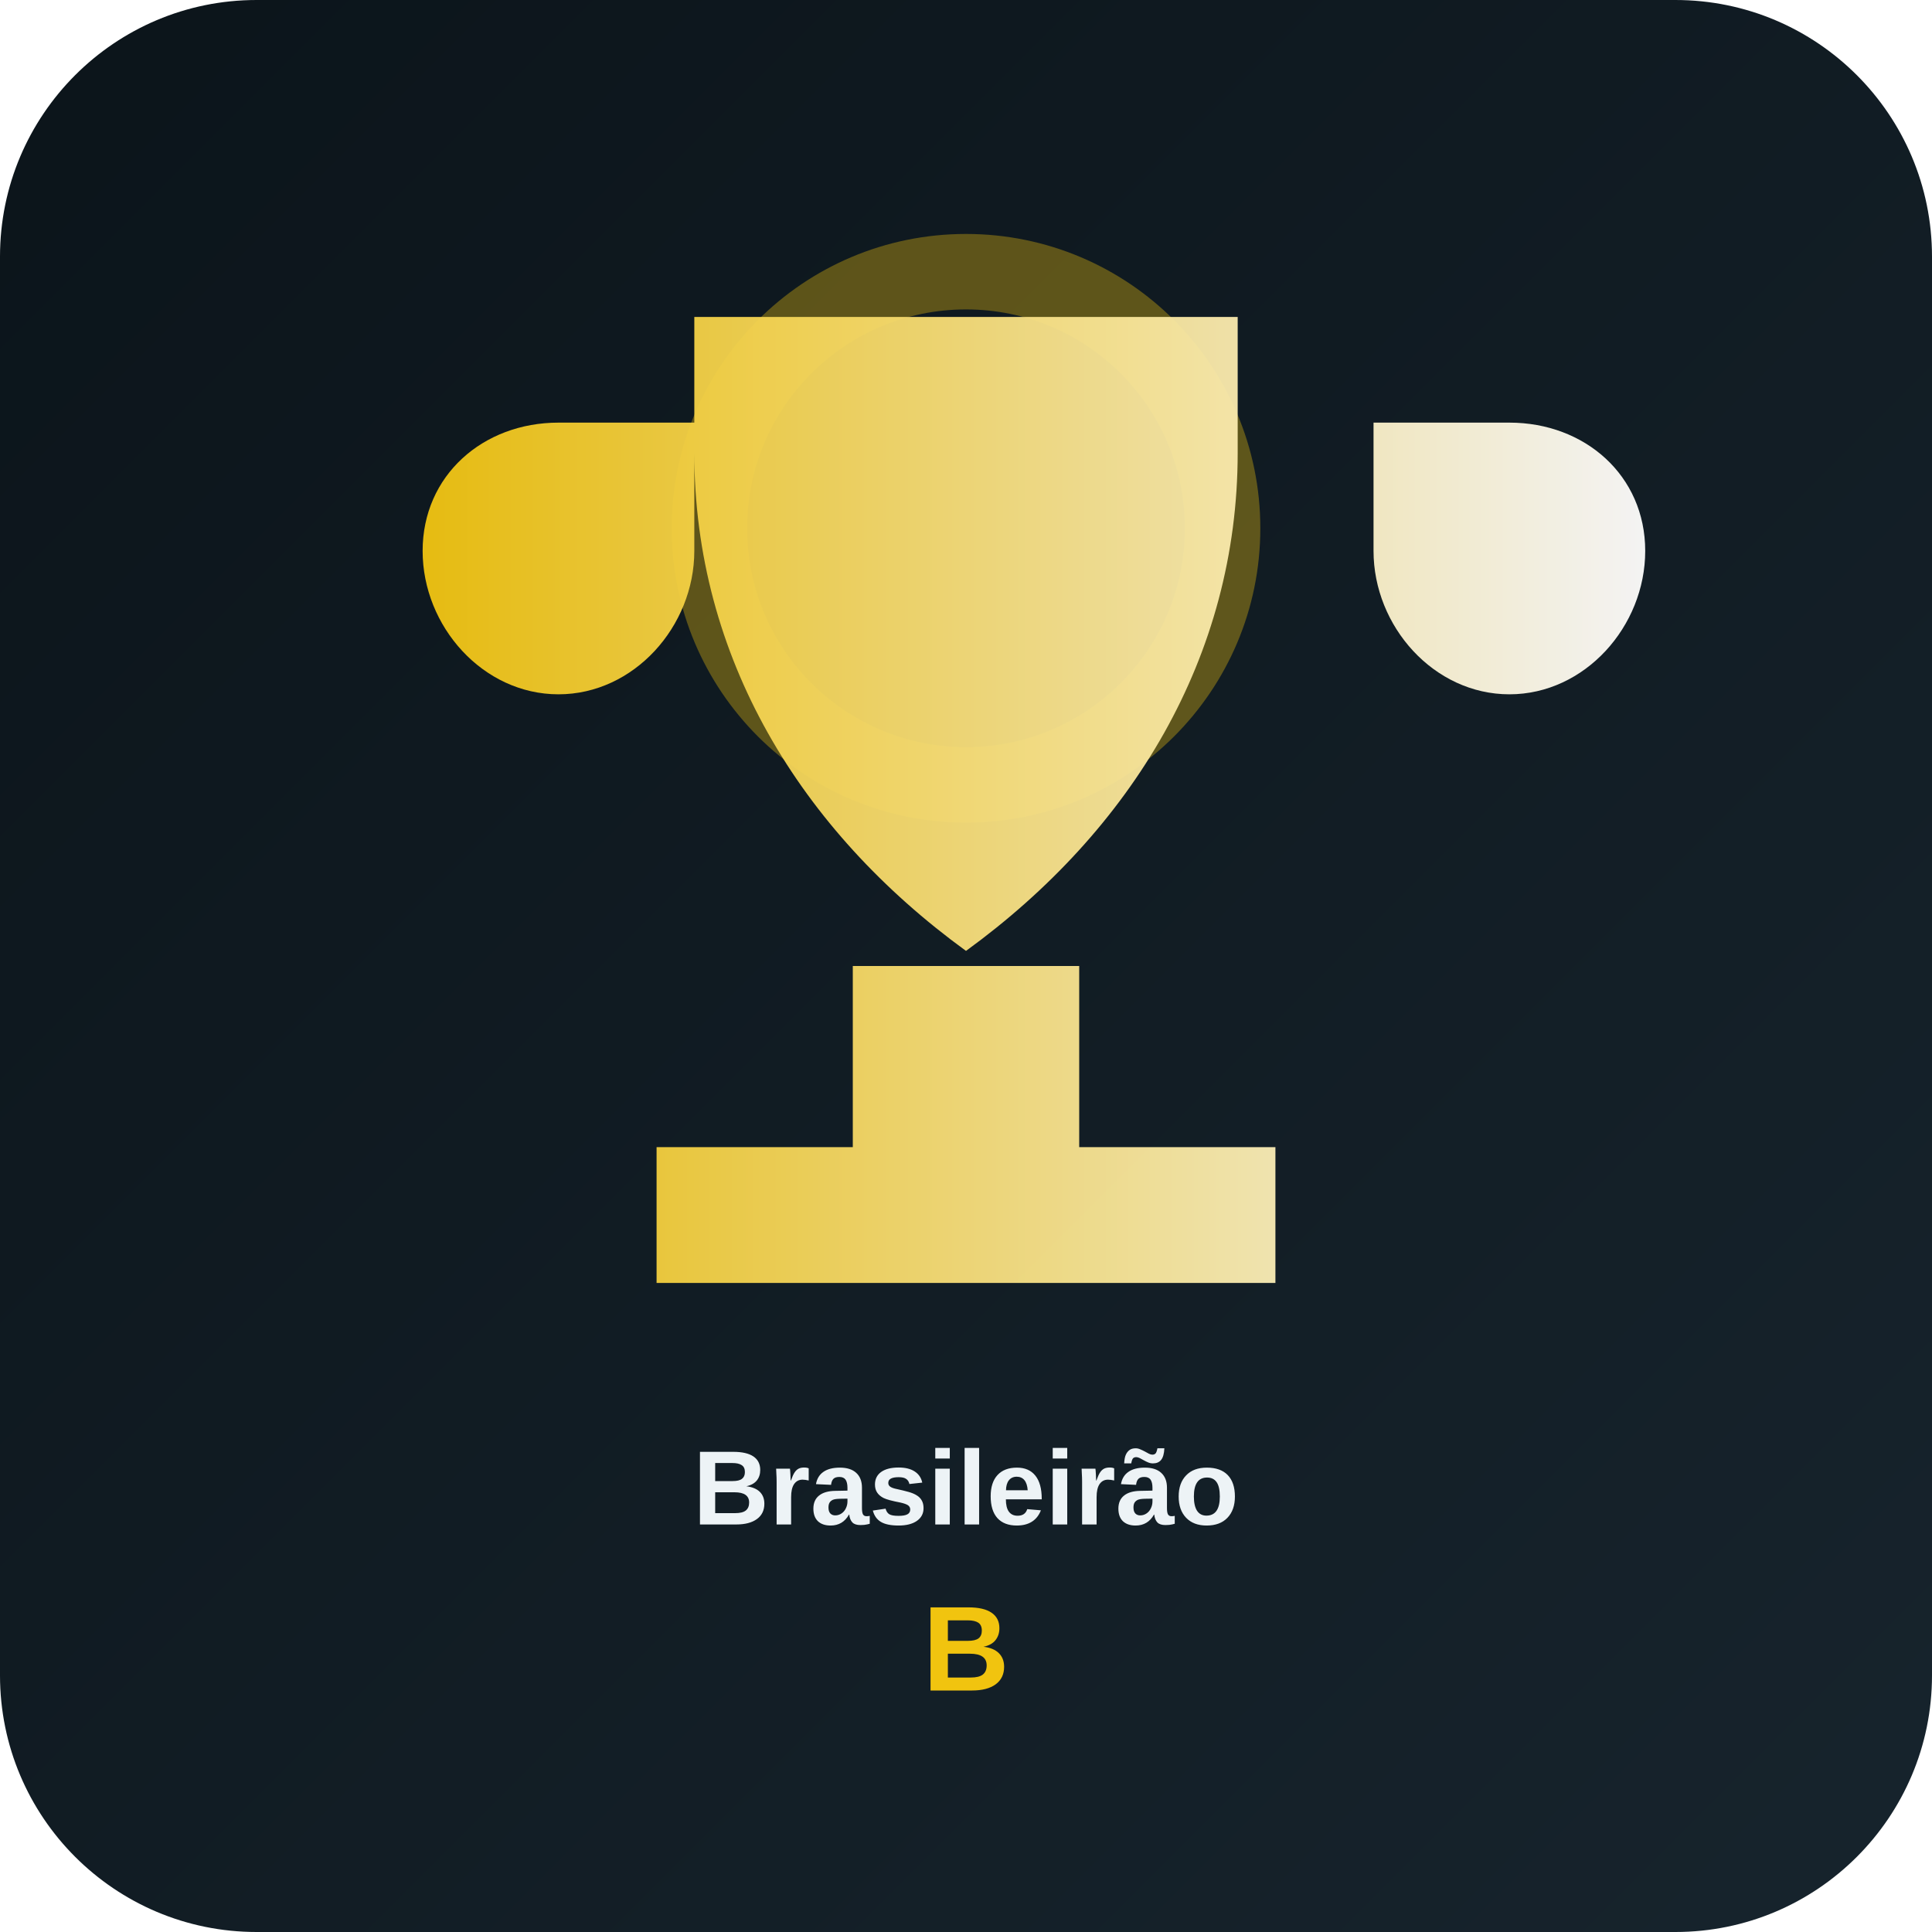
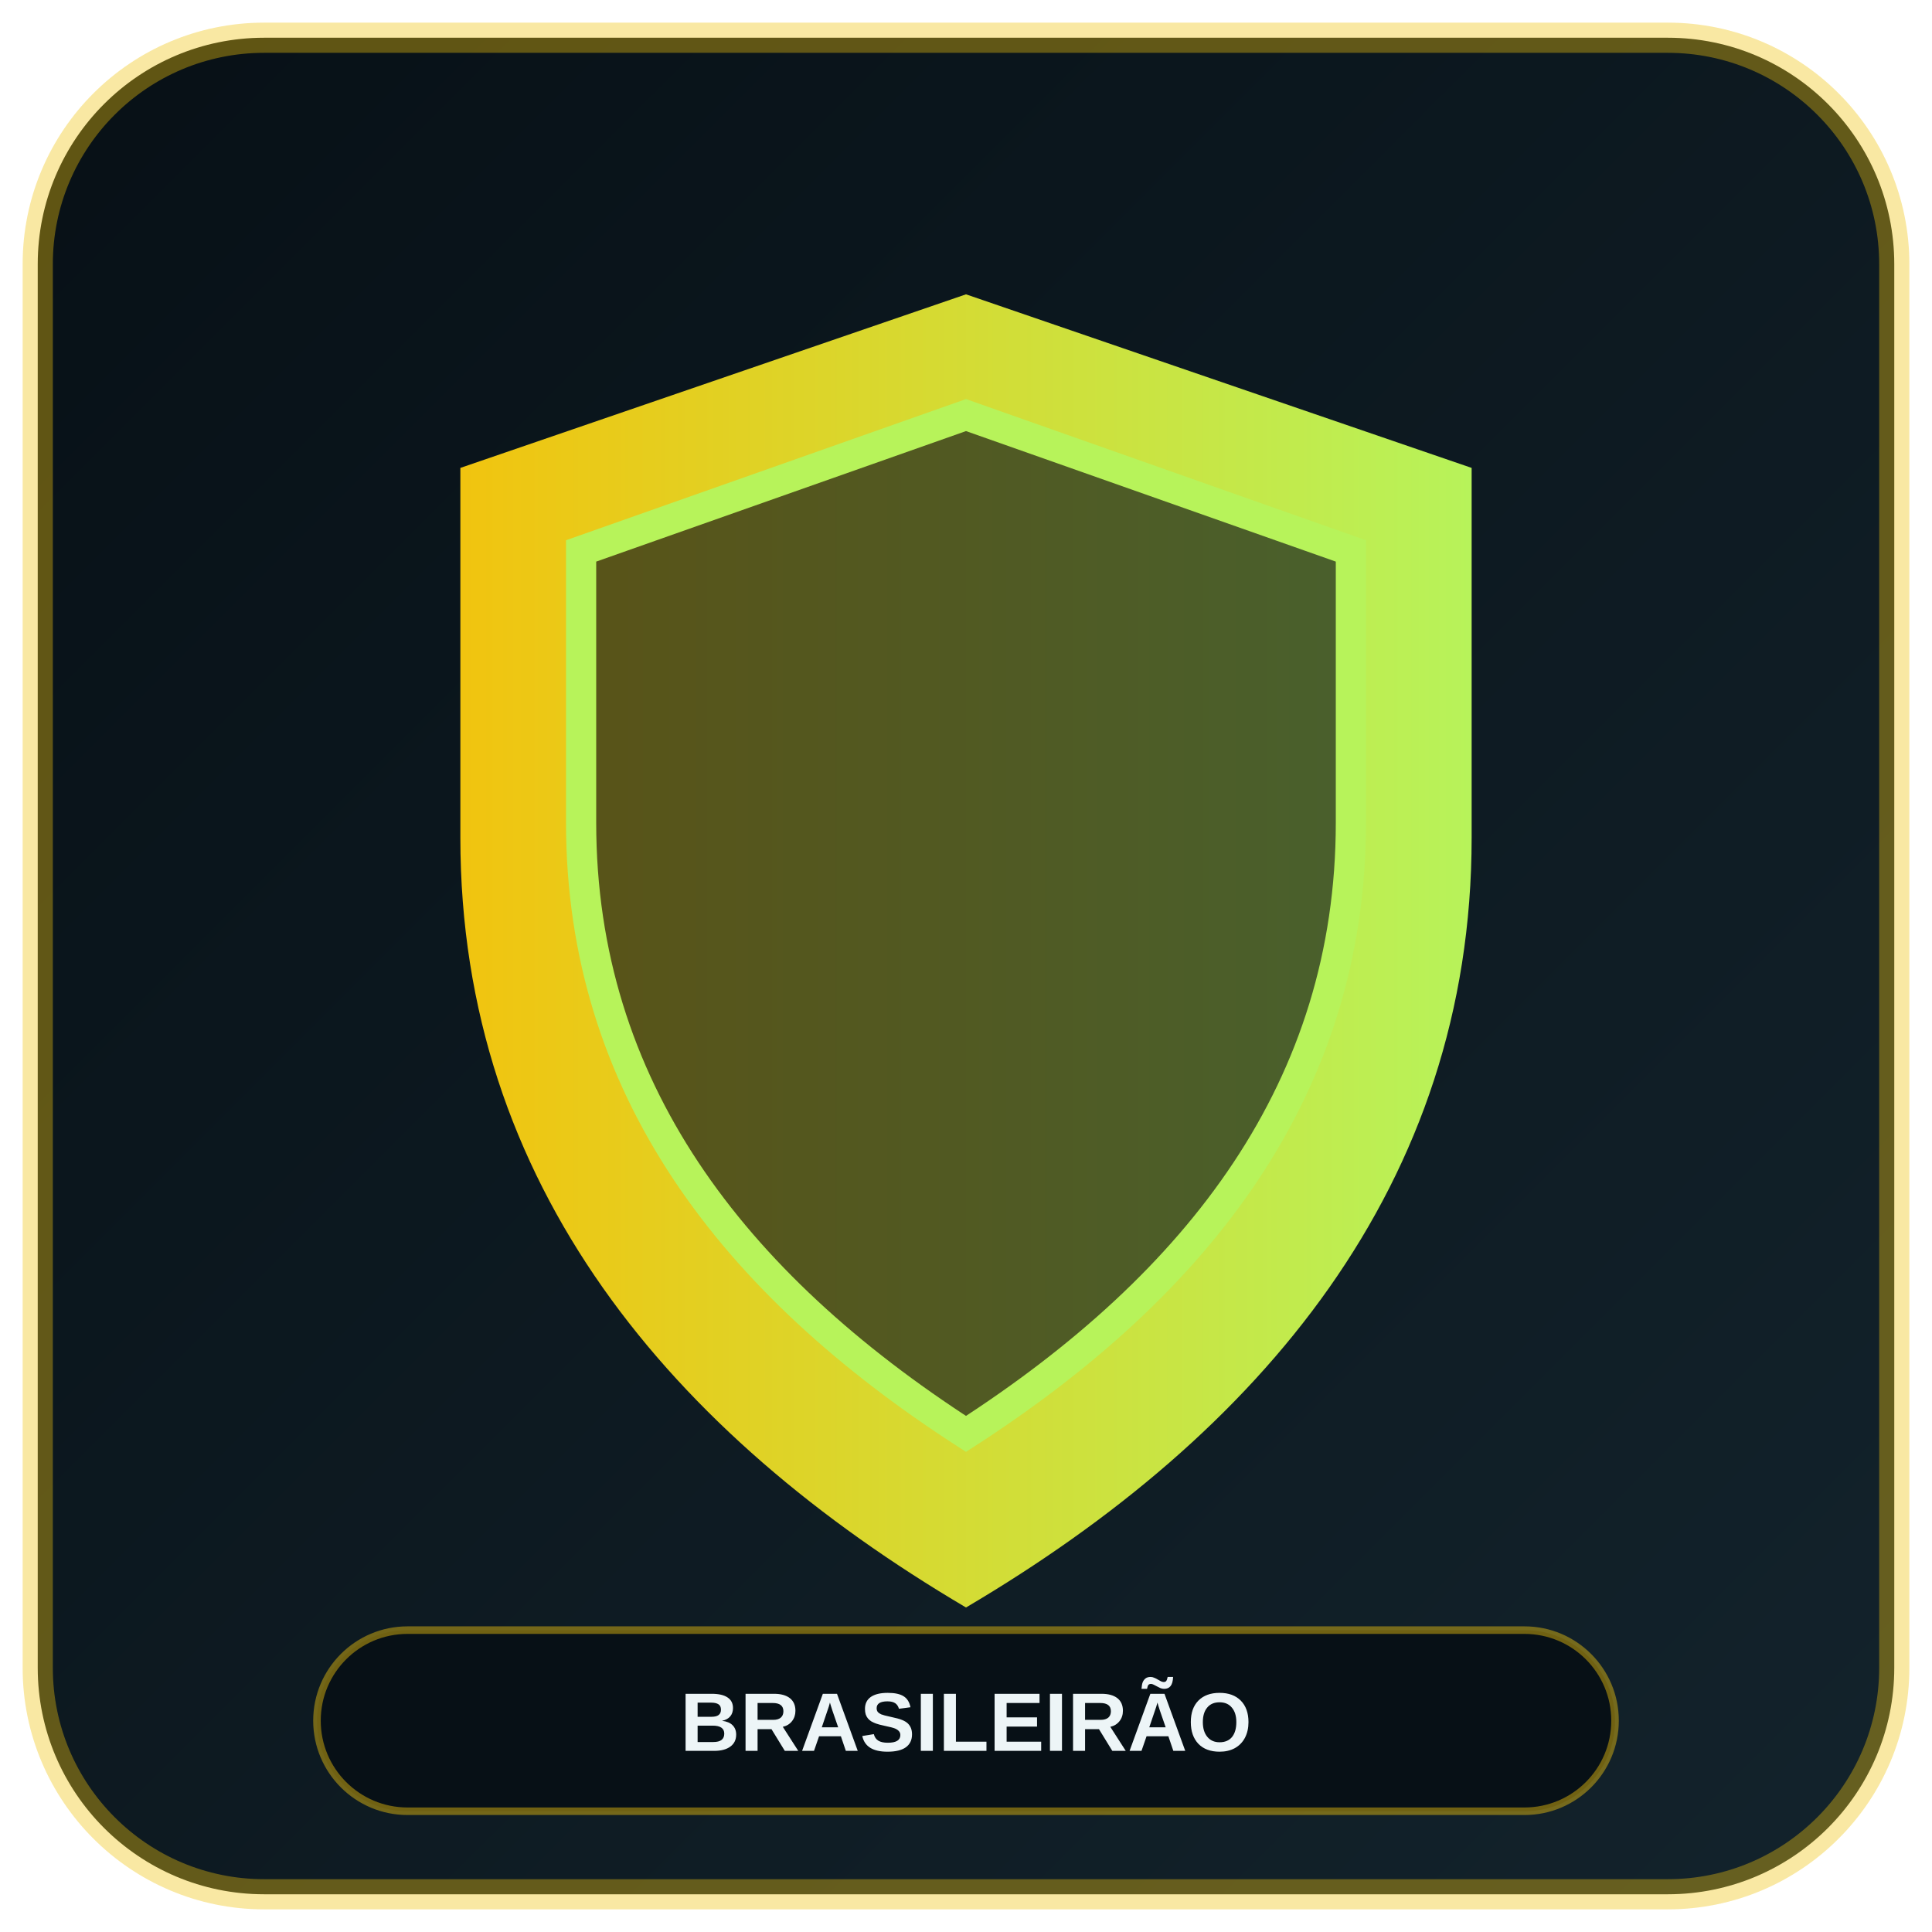
<svg xmlns="http://www.w3.org/2000/svg" viewBox="0 0 256 256">
  <defs>
    <linearGradient id="bg" x1="0" x2="1" y1="0" y2="1">
-       <stop offset="0" stop-color="#0b141a" />
-       <stop offset="1" stop-color="#17242d" />
+       <stop offset="0" stop-color="#071016" />
+       <stop offset="1" stop-color="#13232c" />
    </linearGradient>
-     <linearGradient id="gl" x1="0" x2="1">
-       <stop offset="0" stop-color="#f1c40f" stop-opacity=".95" />
-       <stop offset="1" stop-color="#ffffff" stop-opacity=".95" />
+     <linearGradient id="m" x1="0" x2="1">
+       <stop offset="0" stop-color="#f1c40f" />
+       <stop offset="1" stop-color="#b7f35a" />
    </linearGradient>
  </defs>
-   <rect width="256" height="256" rx="34" fill="url(#bg)" />
-   <circle cx="128" cy="70" r="34" fill="none" stroke="#f1c40f" stroke-opacity=".35" stroke-width="10" />
-   <path d="M92 42h72v18c0 27-14 50-36 66-22-16-36-39-36-66V42zm-18 14h18v17c0 10-8 19-18 19-10 0-18-9-18-19 0-10 8-17 18-17zm108 0h18c10 0 18 7 18 17 0 10-8 19-18 19-10 0-18-9-18-19V56zM113 128h30v24h26v18H87v-18h26v-24z" fill="url(#gl)" />
-   <text x="128" y="202" text-anchor="middle" fill="#edf3f6" font-family="Arial, Helvetica, sans-serif" font-size="14" font-weight="700">Brasileirão</text>
-   <text x="128" y="224" text-anchor="middle" fill="#f1c40f" font-family="Arial, Helvetica, sans-serif" font-size="16" font-weight="700">B</text>
+   <rect x="5" y="5" width="246" height="246" rx="30" fill="url(#bg)" stroke="#f1c40f" stroke-opacity=".38" stroke-width="4" />
+   <path d="M128 39l67 23v49c0 46-28 79-67 102-39-23-67-56-67-102V62z" fill="url(#m)" />
+   <path d="M128 55l51 18v36c0 35-20 61-51 81-31-20-51-46-51-81V73z" fill="#0b141a" fill-opacity=".65" stroke="#b7f35a" stroke-width="4" />
+   <rect x="42" y="216" width="172" height="24" rx="12" fill="#071016" stroke="#f1c40f" stroke-opacity=".45" />
+   <text x="128" y="232" text-anchor="middle" fill="#edf5f7" font-size="11" font-family="Arial,Helvetica,sans-serif" font-weight="700">BRASILEIRÃO</text>
</svg>
